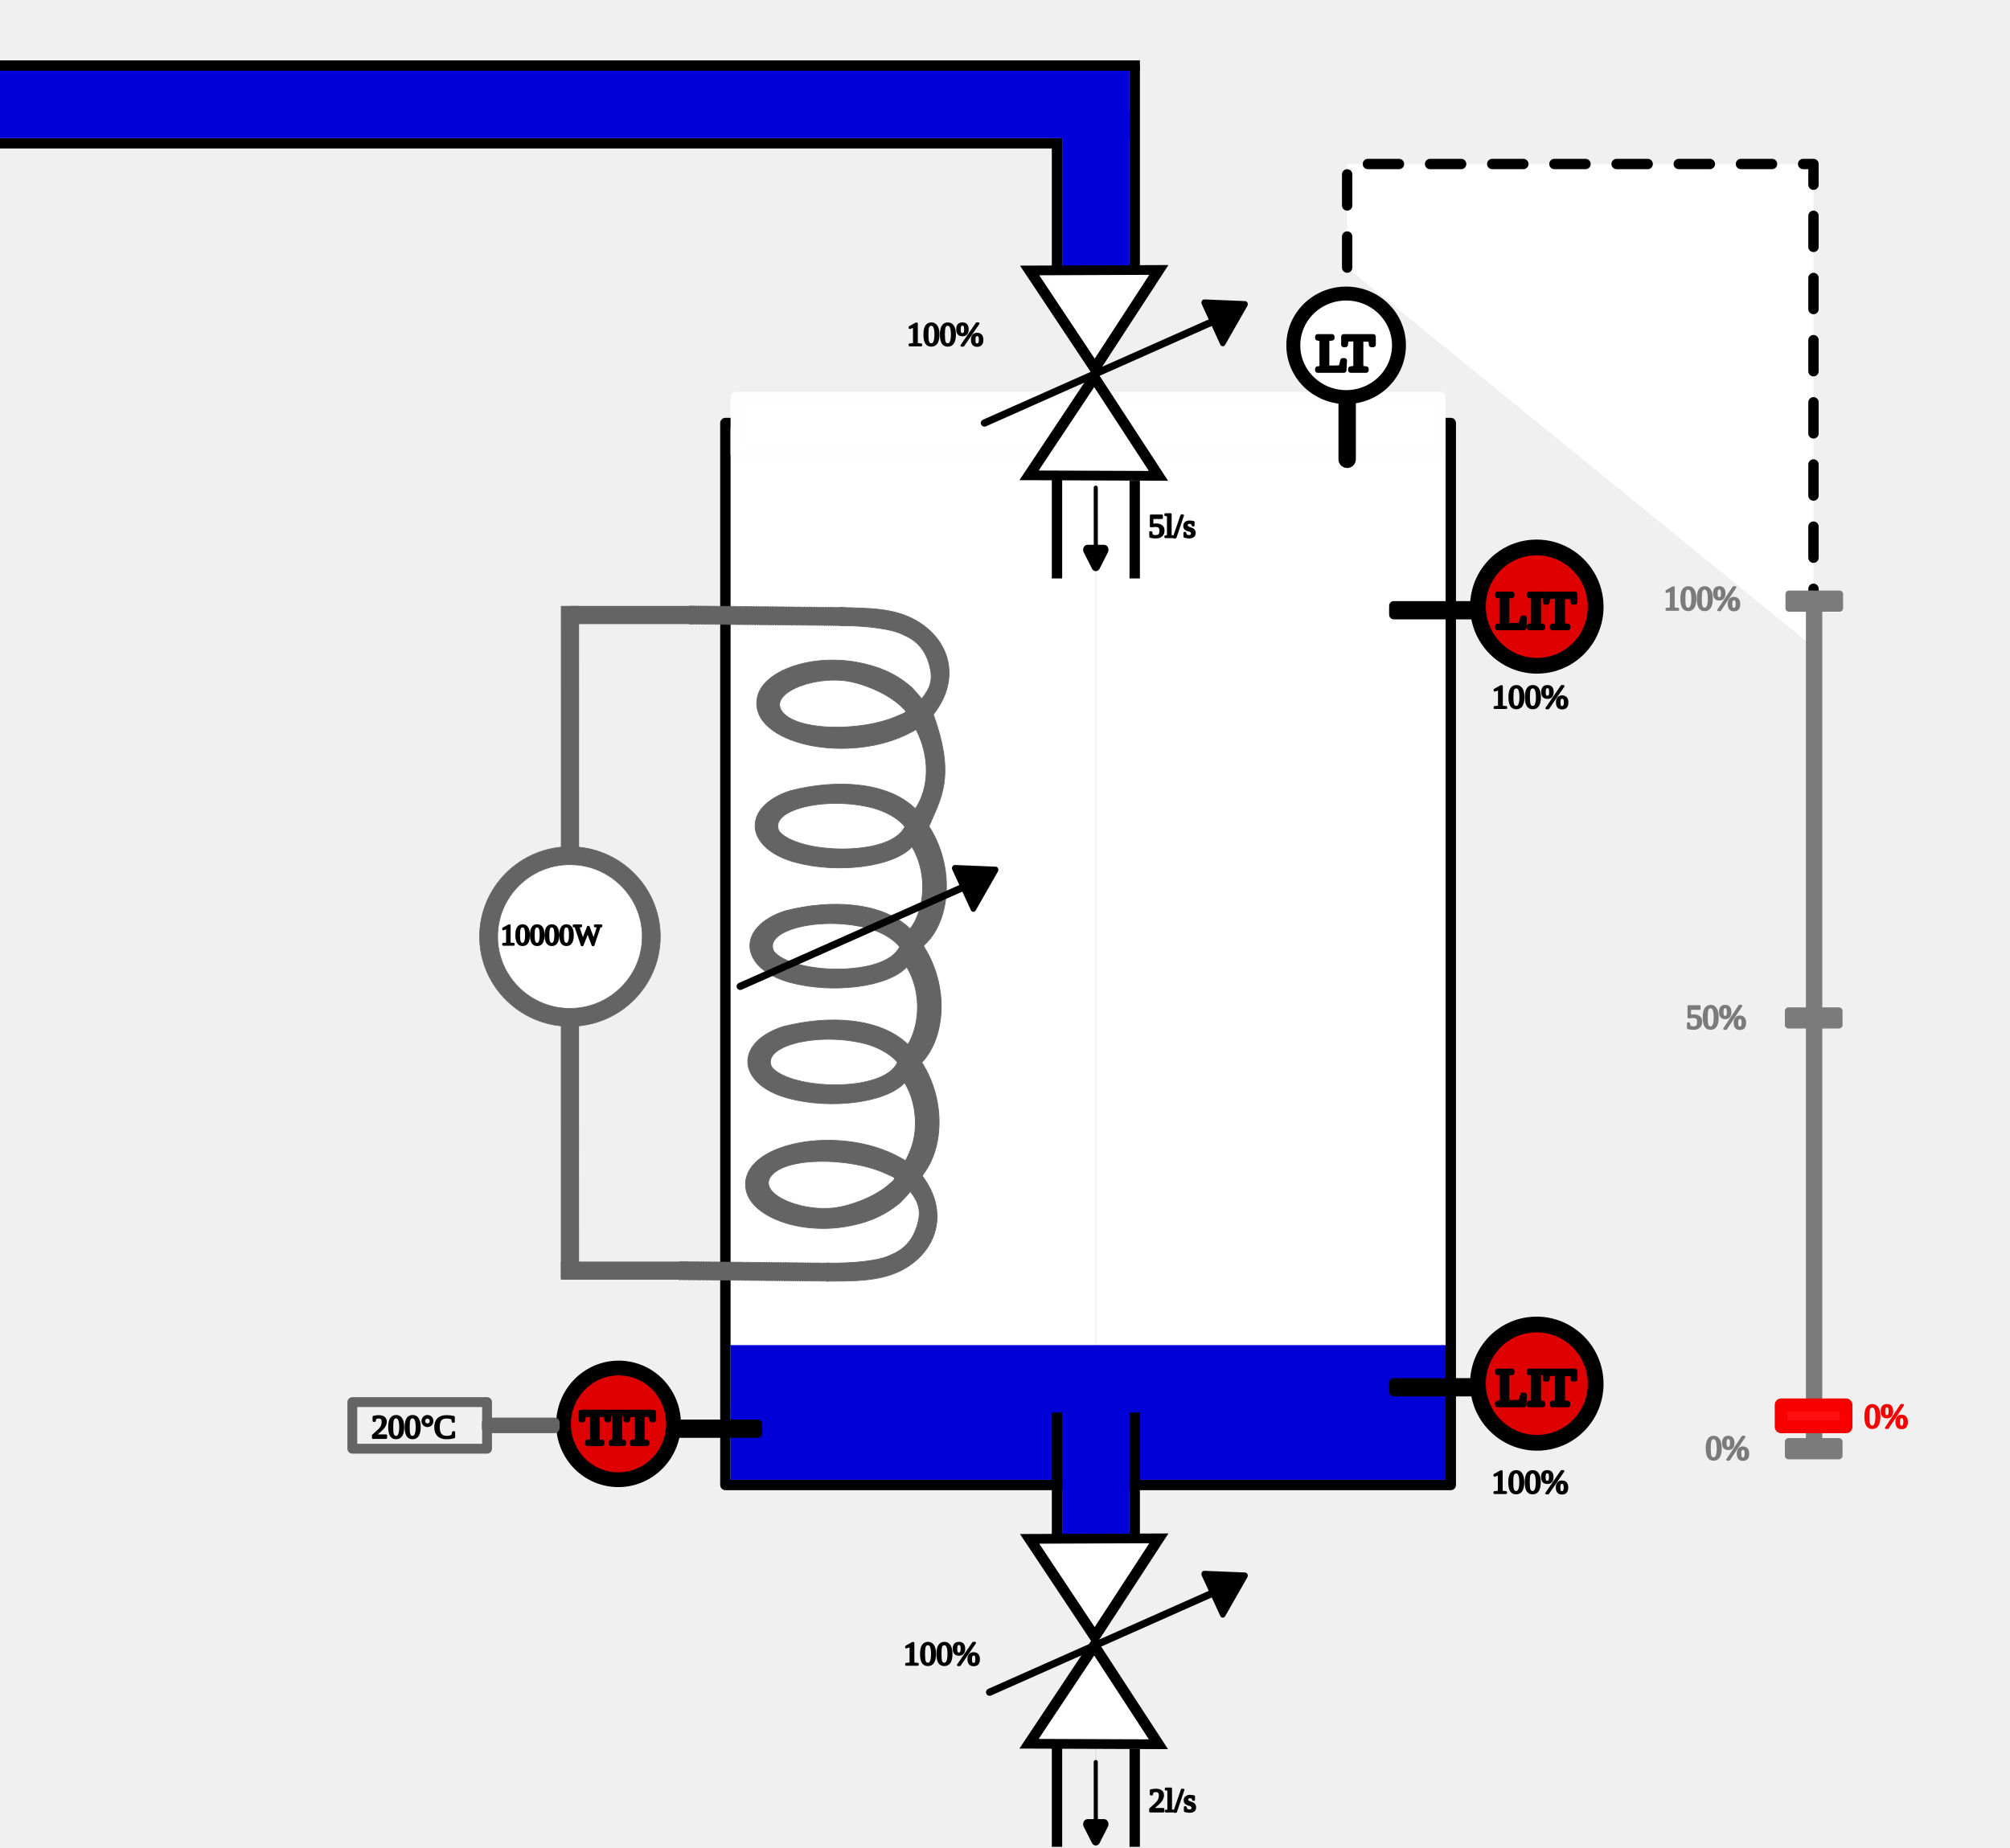
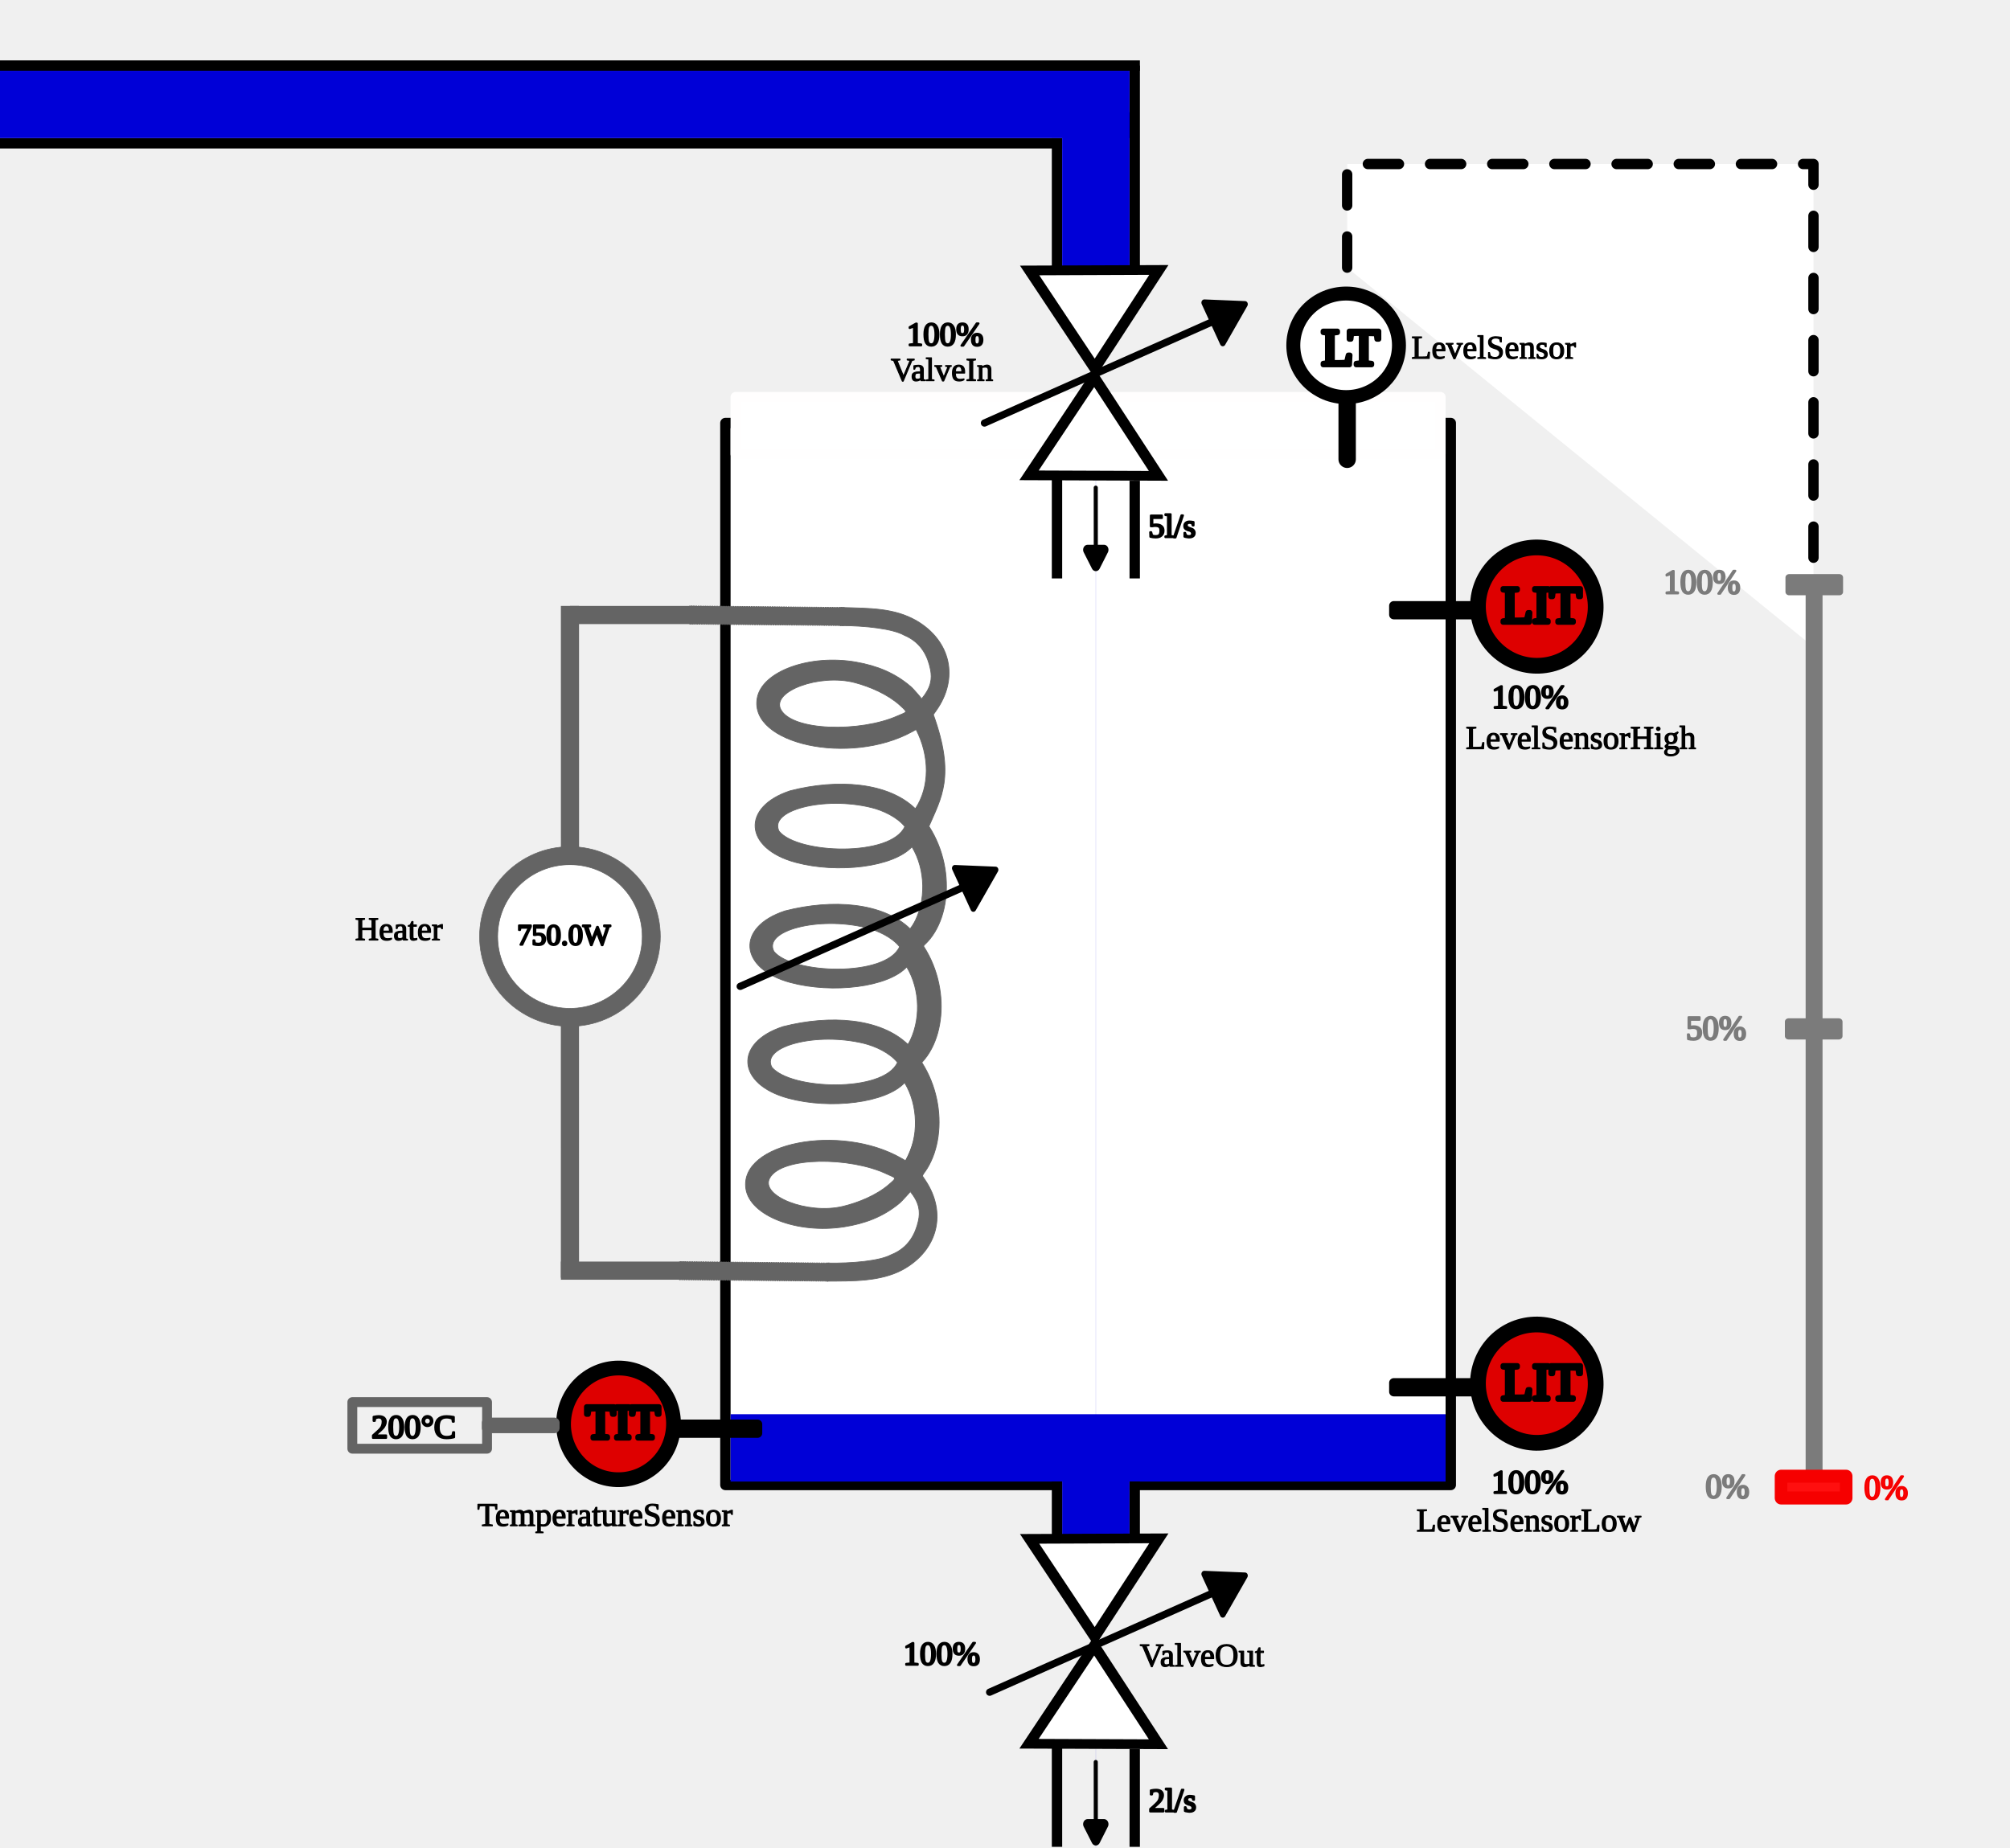
<svg xmlns="http://www.w3.org/2000/svg" width="193.964mm" height="178.33mm" viewBox="0 0 193.964 178.33" version="1.1" id="svg1" xml:space="preserve">
  <defs id="defs1" />
  <path style="fill:#ffffff;stroke:#000000;stroke-width:1;stroke-linecap:round;stroke-linejoin:round;stroke-dasharray:3, 3;stroke-dashoffset:0;stroke-opacity:1" d="m 130,25.83 v -10 h 45 l 0,46.614" id="path2" />
  <g id="layer1" transform="translate(1.7112467e-7,-21.66978)">
    <rect style="fill:#000000;stroke-width:0.265" id="rect7" width="110" height="1" x="-1.7112467e-07" y="27.5" ry="0" />
    <rect style="fill:#000000;stroke-width:0.265" id="rect8" width="102.5" height="1" x="-1.7112467e-07" y="35" />
    <rect style="fill:#000000;stroke-width:0.265" id="rect9" width="1" height="19.5" x="109" y="28" />
    <rect style="fill:#000000;stroke-width:0.265" id="rect10" width="1" height="12.5" x="101.5" y="35" />
    <rect style="fill:#ffffff;fill-opacity:1;stroke:#000000;stroke-width:1.002;stroke-linecap:butt;stroke-linejoin:round;stroke-dasharray:none;stroke-opacity:1" id="rect13" width="70" height="102.5" x="70" y="62.5" ry="1.4210855e-14" />
    <rect style="fill:#000000;stroke-width:0.184" id="rect9-5" width="1" height="9.429" x="109" y="68.071" />
    <rect style="fill:#000000;stroke-width:0.232" id="rect10-5" width="1" height="9.615" x="101.5" y="67.885" />
    <rect style="fill:#000000;stroke-width:0.184" id="rect9-5-1" width="1" height="9.429" x="109" y="190.498" />
    <rect style="fill:#000000;stroke-width:0.232" id="rect10-5-6" width="1" height="9.615" x="101.5" y="190.311" />
    <rect style="fill:#ffffff;fill-opacity:1;stroke:#fffefe;stroke-width:1.002;stroke-linecap:butt;stroke-linejoin:round;stroke-dasharray:none;stroke-opacity:1" id="rect16" width="68" height="5.5" x="71" y="60" ry="0" />
+     <rect style="fill:#ffffff;fill-opacity:1;stroke-width:0.253" id="rect10-2-5" width="1.757" height="6.49" x="164" y="-108.99" transform="rotate(90)" />
  </g>
  <g id="heatingCoilValue" style="fill:#ffffff;fill-opacity:1">
    <ellipse style="fill:#ffffff;fill-opacity:1;stroke:#ffffff;stroke-width:0;stroke-linecap:round;stroke-linejoin:round;stroke-dasharray:none;stroke-opacity:1" id="heatingCoilOn" cx="55" cy="112.077" rx="6.977" ry="6.923" transform="translate(1.7112467e-7,-21.66978)" />
  </g>
  <g id="WaterGroup" transform="translate(1.7112467e-7,-21.66978)" style="fill:#0000d7;fill-opacity:1">
-     <rect style="fill:#0000d7;fill-opacity:1;stroke:#fffefe;stroke-width:0;stroke-linecap:butt;stroke-linejoin:round;stroke-dasharray:none;stroke-opacity:1" id="water4" width="69" height="7" x="70.5" y="157.5" />
-     <rect style="fill:#0000d7;fill-opacity:1;stroke:#fffefe;stroke-width:0;stroke-linecap:butt;stroke-linejoin:round;stroke-dasharray:none;stroke-opacity:1" id="waterInVat" width="69" height="6.5" x="70.5" y="151.5" />
+     <rect style="fill:#0000d7;fill-opacity:1;stroke:#fffefe;stroke-width:0;stroke-linecap:butt;stroke-linejoin:round;stroke-dasharray:none;stroke-opacity:1" id="waterInVat" width="69" height="6.5" x="70.5" y="158.17" />
    <rect style="fill:#0000d7;fill-opacity:1;stroke:#fffefe;stroke-width:0;stroke-linecap:butt;stroke-linejoin:round;stroke-dasharray:none;stroke-opacity:1" id="water3" width="6.5" height="15" x="102.5" y="32.5" />
    <rect style="fill:#0000d7;fill-opacity:1;stroke:#fffefe;stroke-width:0;stroke-linecap:butt;stroke-linejoin:round;stroke-dasharray:none;stroke-opacity:1" id="water2" width="109" height="6.5" x="0" y="28.5" />
    <rect style="fill:#0000d7;fill-opacity:1;stroke:#fffefe;stroke-width:0;stroke-linecap:butt;stroke-linejoin:round;stroke-dasharray:none;stroke-opacity:1" id="waterValveOut" width="0.008" height="9.502" x="105.745" y="190.498" />
-     <rect style="fill:#0000d7;fill-opacity:1;stroke:#fffefe;stroke-width:0;stroke-linecap:butt;stroke-linejoin:round;stroke-dasharray:none;stroke-opacity:1" id="waterValveIn" width="0.008" height="95.702" x="105.745" y="68.061" />
-     <rect style="fill:#0000d7;fill-opacity:1;stroke:#fffefe;stroke-width:0;stroke-linecap:butt;stroke-linejoin:round;stroke-dasharray:none;stroke-opacity:1" id="water1" width="6.5" height="7.426" x="102.5" y="162.5" />
+     <rect style="fill:#0000d7;fill-opacity:1;stroke:#fffefe;stroke-width:0;stroke-linecap:butt;stroke-linejoin:round;stroke-dasharray:none;stroke-opacity:1" id="waterValveIn" width="0.008" height="101.617" x="105.745" y="68.061" />
+     <rect style="fill:#0000d7;fill-opacity:1;stroke:#fffefe;stroke-width:0;stroke-linecap:butt;stroke-linejoin:round;stroke-dasharray:none;stroke-opacity:1" id="waterPipe" width="6.5" height="5.427" x="102.5" y="164.5" />
  </g>
  <g id="valveIn" transform="translate(1.7112467e-7,-21.66978)" style="fill:#ffffff;fill-opacity:1">
    <path style="fill:#ffffff;fill-opacity:1;stroke:#000000;stroke-width:1.497;stroke-dasharray:none;stroke-opacity:1" id="path13" d="m 97.5,32.5 17.455,-0.078 -8.66,15.155 z" transform="matrix(0.7145059,0,0,0.6269726,29.69368,27.39673)" />
    <path style="fill:#ffffff;fill-opacity:1;stroke:#000000;stroke-width:1.497;stroke-dasharray:none;stroke-opacity:1" id="path13-8" d="m 97.5,32.5 17.455,-0.078 -8.66,15.155 z" transform="matrix(0.7154537,0,0,-0.6270935,29.54484,87.9297)" />
  </g>
  <g id="valveOut" transform="translate(1.7112467e-7,-21.66978)" style="fill:#ffffff;fill-opacity:1">
    <path style="fill:#ffffff;fill-opacity:1;stroke:#000000;stroke-width:1.497;stroke-dasharray:none;stroke-opacity:1" id="path13-85" d="m 97.5,32.5 17.455,-0.078 -8.66,15.155 z" transform="matrix(0.7145059,0,0,0.6269726,29.69328,149.8232)" />
    <path style="fill:#ffffff;fill-opacity:1;stroke:#000000;stroke-width:1.497;stroke-dasharray:none;stroke-opacity:1" id="valveOut1" d="m 97.5,32.5 17.455,-0.078 -8.66,15.155 z" transform="matrix(0.7154537,0,0,-0.6270935,29.54444,210.3562)" />
  </g>
  <text xml:space="preserve" style="font-size:3.175px;text-align:start;writing-mode:lr-tb;direction:ltr;text-anchor:start;fill:#000000;fill-opacity:1;stroke:#000000;stroke-width:0.2;stroke-linecap:round;stroke-linejoin:round;stroke-dasharray:none;stroke-opacity:1" x="110.81" y="51.842" id="valveInMaxFlowValue">
    <tspan id="tspan26" style="stroke-width:0.2;stroke-dasharray:none" x="110.81" y="51.842">5l/s</tspan>
  </text>
  <g id="levelIndicatorGroup" transform="matrix(0.9998689,0,0,1.02979,13.7819,-23.85932)">
    <g id="heightline" transform="matrix(1.007236,0,0,0.9021305,-1.166787,7.799604)">
-       <rect style="fill:#7b7b7b;fill-opacity:1;stroke:#7b7b7b;stroke-width:0.709;stroke-linecap:round;stroke-linejoin:round;stroke-opacity:1" id="rect1" width="4.813" height="1.491" x="158.854" y="166.807" />
-       <rect style="fill:#7b7b7b;fill-opacity:1;stroke:#7b7b7b;stroke-width:0.708;stroke-linecap:round;stroke-linejoin:round;stroke-opacity:1" id="rect1-8" width="4.812" height="1.492" x="158.909" y="78.747" />
-       <rect style="fill:#7b7b7b;fill-opacity:1;stroke:#7b7b7b;stroke-width:0.709;stroke-linecap:round;stroke-linejoin:round;stroke-opacity:1" id="rect1-5" width="4.813" height="1.491" x="158.854" y="122.051" />
-       <path style="fill:#878787;fill-opacity:1;stroke:#7b7b7b;stroke-width:1.568;stroke-linecap:round;stroke-linejoin:round;stroke-dasharray:none;stroke-opacity:1" d="m 161.298,167.79 c 0,-87.174 0,-87.174 0,-87.174" id="path29" />
+       <rect style="fill:#7b7b7b;fill-opacity:1;stroke:#7b7b7b;stroke-width:0.709;stroke-linecap:round;stroke-linejoin:round;stroke-opacity:1" id="rect1" width="4.813" height="1.491" x="158.854" y="170.795" />
+       <rect style="fill:#7b7b7b;fill-opacity:1;stroke:#7b7b7b;stroke-width:0.708;stroke-linecap:round;stroke-linejoin:round;stroke-opacity:1" id="rect1-8" width="4.812" height="1.492" x="158.909" y="77.038" />
+       <rect style="fill:#7b7b7b;fill-opacity:1;stroke:#7b7b7b;stroke-width:0.709;stroke-linecap:round;stroke-linejoin:round;stroke-opacity:1" id="rect1-5" width="4.813" height="1.491" x="158.854" y="123.19" />
+       <path style="fill:#878787;fill-opacity:1;stroke:#7b7b7b;stroke-width:1.621;stroke-linecap:round;stroke-linejoin:round;stroke-dasharray:none;stroke-opacity:1" d="m 161.298,171.312 c 0,-93.243 0,-93.243 0,-93.243" id="path29" />
    </g>
-     <rect style="display:inline;fill:#ff0f0f;fill-opacity:1;stroke:#f60000;stroke-width:1.217;stroke-linecap:round;stroke-linejoin:round;stroke-dasharray:none;stroke-opacity:1" id="levelIndicator" width="6.284" height="2.04" x="158.109" y="154.852" />
-     <text xml:space="preserve" style="font-size:3.175px;text-align:start;writing-mode:lr-tb;direction:ltr;text-anchor:start;fill:#ff0f0f;fill-opacity:1;stroke:#f60000;stroke-width:0.2;stroke-linecap:round;stroke-linejoin:round;stroke-dasharray:none;stroke-opacity:1" x="166.127" y="156.979" id="levelValue">
-       <tspan id="tspan29" style="stroke-width:0.2;stroke-dasharray:none" x="166.127" y="156.979">0%</tspan>
+     <rect style="display:inline;fill:#ff0f0f;fill-opacity:1;stroke:#f60000;stroke-width:1.217;stroke-linecap:round;stroke-linejoin:round;stroke-dasharray:none;stroke-opacity:1" id="levelIndicator" width="6.284" height="2.04" x="158.109" y="161.532" />
+     <text xml:space="preserve" style="font-size:3.175px;text-align:start;writing-mode:lr-tb;direction:ltr;text-anchor:start;fill:#ff0f0f;fill-opacity:1;stroke:#f60000;stroke-width:0.2;stroke-linecap:round;stroke-linejoin:round;stroke-dasharray:none;stroke-opacity:1" x="166.127" y="163.659" id="levelValue">
+       <tspan id="tspan29" style="stroke-width:0.2;stroke-dasharray:none" x="166.127" y="163.659">0%</tspan>
    </text>
-     <text xml:space="preserve" style="font-size:3.175px;text-align:start;writing-mode:lr-tb;direction:ltr;text-anchor:start;fill:#7b7b7b;fill-opacity:1;stroke:#7b7b7b;stroke-width:0.2;stroke-linecap:round;stroke-linejoin:round;stroke-dasharray:none;stroke-opacity:1" x="150.816" y="159.951" id="minHoogte">
-       <tspan id="tspan29-1" style="fill:#7b7b7b;fill-opacity:1;stroke:#7b7b7b;stroke-width:0.2;stroke-dasharray:none;stroke-opacity:1" x="150.816" y="159.951">0%</tspan>
+     <text xml:space="preserve" style="font-size:3.175px;text-align:start;writing-mode:lr-tb;direction:ltr;text-anchor:start;fill:#7b7b7b;fill-opacity:1;stroke:#7b7b7b;stroke-width:0.2;stroke-linecap:round;stroke-linejoin:round;stroke-dasharray:none;stroke-opacity:1" x="150.816" y="163.548" id="minHoogte">
+       <tspan id="tspan29-1" style="fill:#7b7b7b;fill-opacity:1;stroke:#7b7b7b;stroke-width:0.2;stroke-dasharray:none;stroke-opacity:1" x="150.816" y="163.548">0%</tspan>
    </text>
-     <text xml:space="preserve" style="font-size:3.175px;text-align:start;writing-mode:lr-tb;direction:ltr;text-anchor:start;fill:#7b7b7b;fill-opacity:1;stroke:#7b7b7b;stroke-width:0.2;stroke-linecap:round;stroke-linejoin:round;stroke-dasharray:none;stroke-opacity:1" x="148.933" y="119.564" id="middenHoogte">
-       <tspan id="tspan29-1-1" style="fill:#7b7b7b;fill-opacity:1;stroke:#7b7b7b;stroke-width:0.2;stroke-dasharray:none;stroke-opacity:1" x="148.933" y="119.564">50%</tspan>
+     <text xml:space="preserve" style="font-size:3.175px;text-align:start;writing-mode:lr-tb;direction:ltr;text-anchor:start;fill:#7b7b7b;fill-opacity:1;stroke:#7b7b7b;stroke-width:0.2;stroke-linecap:round;stroke-linejoin:round;stroke-dasharray:none;stroke-opacity:1" x="148.933" y="120.592" id="middenHoogte">
+       <tspan id="tspan29-1-1" style="fill:#7b7b7b;fill-opacity:1;stroke:#7b7b7b;stroke-width:0.2;stroke-dasharray:none;stroke-opacity:1" x="148.933" y="120.592">50%</tspan>
    </text>
-     <text xml:space="preserve" style="font-size:3.175px;text-align:start;writing-mode:lr-tb;direction:ltr;text-anchor:start;fill:#7b7b7b;fill-opacity:1;stroke:#7b7b7b;stroke-width:0.2;stroke-linecap:round;stroke-linejoin:round;stroke-dasharray:none;stroke-opacity:1" x="146.779" y="80.323" id="maxHoogte">
-       <tspan id="tspan29-1-2" style="fill:#7b7b7b;fill-opacity:1;stroke:#7b7b7b;stroke-width:0.2;stroke-dasharray:none;stroke-opacity:1" x="146.779" y="80.323">100%</tspan>
+     <text xml:space="preserve" style="font-size:3.175px;text-align:start;writing-mode:lr-tb;direction:ltr;text-anchor:start;fill:#7b7b7b;fill-opacity:1;stroke:#7b7b7b;stroke-width:0.2;stroke-linecap:round;stroke-linejoin:round;stroke-dasharray:none;stroke-opacity:1" x="146.779" y="78.782" id="maxHoogte">
+       <tspan id="tspan29-1-2" style="fill:#7b7b7b;fill-opacity:1;stroke:#7b7b7b;stroke-width:0.2;stroke-dasharray:none;stroke-opacity:1" x="146.779" y="78.782">100%</tspan>
    </text>
  </g>
  <g id="levelSwitchMax" transform="translate(1.7112467e-7,-21.66978)" style="fill:#de0000;fill-opacity:1">
    <rect style="fill:#de0000;fill-opacity:1;stroke:#000000;stroke-width:0.9;stroke-linecap:round;stroke-linejoin:round;stroke-dasharray:none;stroke-opacity:1" id="rect26" width="8.212" height="0.864" x="134.5" y="80.136" />
    <ellipse style="fill:#de0000;fill-opacity:1;stroke:#000000;stroke-width:1.519;stroke-linecap:butt;stroke-linejoin:round;stroke-dasharray:none;stroke-opacity:1" id="LevelMax" cx="92.979" cy="-140.417" rx="5.712" ry="5.678" transform="matrix(0.09068327,0.9958798,-0.9961083,0.08813757,0,0)" />
-     <text xml:space="preserve" style="font-size:4.939px;text-align:start;writing-mode:lr-tb;direction:ltr;text-anchor:start;fill:#000000;fill-opacity:1;stroke:#000000;stroke-width:0.5;stroke-linecap:round;stroke-linejoin:round;stroke-dasharray:none;stroke-opacity:1" x="144.379" y="82.25" id="text28-8-7-5">
-       <tspan id="tspan28-2-1-17" style="font-size:4.939px;fill:#000000;fill-opacity:1;stroke:#000000;stroke-width:0.5;stroke-dasharray:none;stroke-opacity:1" x="144.379" y="82.25">LIT</tspan>
+     <text xml:space="preserve" style="font-size:4.939px;text-align:start;writing-mode:lr-tb;direction:ltr;text-anchor:start;fill:#000000;fill-opacity:1;stroke:#000000;stroke-width:0.5;stroke-linecap:round;stroke-linejoin:round;stroke-dasharray:none;stroke-opacity:1" x="144.908" y="81.721" id="text28-8-7-5">
+       <tspan id="tspan28-2-1-17" style="font-size:4.939px;fill:#000000;fill-opacity:1;stroke:#000000;stroke-width:0.5;stroke-dasharray:none;stroke-opacity:1" x="144.908" y="81.721">LIT</tspan>
    </text>
    <text xml:space="preserve" style="font-size:3.175px;text-align:start;writing-mode:lr-tb;direction:ltr;text-anchor:start;fill:#000000;fill-opacity:1;stroke:#000000;stroke-width:0.2;stroke-linecap:round;stroke-linejoin:round;stroke-dasharray:none;stroke-opacity:1" x="143.952" y="68.33" id="levelSwitchMaxHeight" transform="translate(-1.7112467e-7,21.66978)">
      <tspan id="tspan27-8-1" style="stroke-width:0.2" x="143.952" y="68.33">100%</tspan>
+     </text>
+     <text xml:space="preserve" style="font-size:3.175px;text-align:start;writing-mode:lr-tb;direction:ltr;text-anchor:start;fill:#000000;stroke:#000000;stroke-width:0.1;stroke-linecap:round;stroke-linejoin:round" x="141.442" y="93.942" id="tagLevelSwitchMax">
+       <tspan id="tspan4" style="stroke-width:0.1" x="141.442" y="93.942">LevelSensorHigh</tspan>
    </text>
  </g>
  <g id="levelSwitchMin">
    <rect style="fill:#de0000;fill-opacity:1;stroke:#000000;stroke-width:0.9;stroke-linecap:round;stroke-linejoin:round;stroke-dasharray:none;stroke-opacity:1" id="rect26-15" width="8.212" height="0.864" x="134.5" y="155.136" transform="translate(1.7112467e-7,-21.66978)" />
    <ellipse style="fill:#de0000;fill-opacity:1;stroke:#000000;stroke-width:1.519;stroke-linecap:butt;stroke-linejoin:round;stroke-dasharray:none;stroke-opacity:1" id="LevelMin" cx="167.688" cy="-133.615" rx="5.712" ry="5.678" transform="matrix(0.09068327,0.9958798,-0.9961083,0.08813757,1.7112467e-7,-21.66978)" />
-     <text xml:space="preserve" style="fill:#000000;fill-opacity:1;font-size:4.939px;text-align:start;writing-mode:lr-tb;direction:ltr;text-anchor:start;stroke:#000000;stroke-width:0.5;stroke-linecap:round;stroke-linejoin:round;stroke-dasharray:none;stroke-opacity:1" x="144.379" y="157.25" id="text28-8-7-5-7" transform="translate(1.7112467e-7,-21.66978)">
-       <tspan id="tspan28-2-1-17-6" style="font-size:4.939px;fill:#000000;fill-opacity:1;stroke:#000000;stroke-width:0.5;stroke-dasharray:none;stroke-opacity:1" x="144.379" y="157.25">LIT</tspan>
+     <text xml:space="preserve" style="font-size:4.939px;text-align:start;writing-mode:lr-tb;direction:ltr;text-anchor:start;fill:#000000;fill-opacity:1;stroke:#000000;stroke-width:0.5;stroke-linecap:round;stroke-linejoin:round;stroke-dasharray:none;stroke-opacity:1" x="144.908" y="135.051" id="text28-8-7-5-7">
+       <tspan id="tspan28-2-1-17-6" style="font-size:4.939px;fill:#000000;fill-opacity:1;stroke:#000000;stroke-width:0.5;stroke-dasharray:none;stroke-opacity:1" x="144.908" y="135.051">LIT</tspan>
    </text>
    <text xml:space="preserve" style="font-size:3.175px;text-align:start;writing-mode:lr-tb;direction:ltr;text-anchor:start;fill:#000000;fill-opacity:1;stroke:#000000;stroke-width:0.2;stroke-linecap:round;stroke-linejoin:round;stroke-dasharray:none;stroke-opacity:1" x="143.939" y="144.108" id="levelSwitchMinHeight">
      <tspan id="tspan27-8" style="stroke-width:0.2" x="143.939" y="144.108">100%</tspan>
+     </text>
+     <text xml:space="preserve" style="font-size:3.175px;text-align:start;writing-mode:lr-tb;direction:ltr;text-anchor:start;fill:#000000;stroke:#000000;stroke-width:0.1;stroke-linecap:round;stroke-linejoin:round" x="136.679" y="147.801" id="tagLevelSwitchMin">
+       <tspan id="tspan5" style="stroke-width:0.1" x="136.679" y="147.801">LevelSensorLow</tspan>
    </text>
  </g>
  <g id="ultrasoneLevelmeter" transform="translate(1.7112467e-7,-21.66978)" style="fill:#ffffff;fill-opacity:1">
    <ellipse style="fill:#ffffff;fill-opacity:1;stroke:#000000;stroke-width:1.346;stroke-linecap:butt;stroke-linejoin:round;stroke-dasharray:none;stroke-opacity:1" id="path23" cx="129.902" cy="55" rx="5.098" ry="4.997" />
    <rect style="fill:#ffffff;fill-opacity:1;stroke:#000000;stroke-width:1.678;stroke-linecap:butt;stroke-linejoin:round;stroke-dasharray:none;stroke-opacity:1" id="rect24" width="3.850194e-12" height="5.5" x="130" y="60.5" />
-     <text xml:space="preserve" style="font-size:4.939px;text-align:start;writing-mode:lr-tb;direction:ltr;text-anchor:start;fill:#000000;fill-opacity:1;stroke:#000000;stroke-width:0.5;stroke-linecap:round;stroke-linejoin:round;stroke-dasharray:none;stroke-opacity:1" x="127.017" y="57.4" id="text28-8-7-6-2">
-       <tspan id="tspan28-2-1-1-1" style="font-size:4.939px;fill:#000000;fill-opacity:1;stroke-width:0.5;stroke-dasharray:none" x="127.017" y="57.4">LT</tspan>
+     <text xml:space="preserve" style="font-size:4.939px;text-align:start;writing-mode:lr-tb;direction:ltr;text-anchor:start;fill:#000000;fill-opacity:1;stroke:#000000;stroke-width:0.5;stroke-linecap:round;stroke-linejoin:round;stroke-dasharray:none;stroke-opacity:1" x="127.547" y="56.871" id="text28-8-7-6-2">
+       <tspan id="tspan28-2-1-1-1" style="font-size:4.939px;fill:#000000;fill-opacity:1;stroke-width:0.5;stroke-dasharray:none" x="127.547" y="56.871">LT</tspan>
    </text>
  </g>
  <g id="adjustableValve" transform="translate(1.7112467e-7,-21.66978)">
    <path style="fill:#000000;fill-opacity:1;stroke:#000000;stroke-width:0.7;stroke-linecap:round;stroke-linejoin:round;stroke-opacity:1" id="path7" d="m 118.5,56 -2.451,4.415 -2.598,-4.33 z" transform="matrix(0.7779791,0.04673625,-0.05253541,0.8745128,30.8902,-3.472513)" />
    <text xml:space="preserve" style="font-size:3.175px;text-align:start;writing-mode:lr-tb;direction:ltr;text-anchor:start;fill:#000000;fill-opacity:1;stroke:#000000;stroke-width:0.2;stroke-linecap:round;stroke-linejoin:round;stroke-dasharray:none;stroke-opacity:1" x="87.5" y="33.33" id="adjustableValveInValue" transform="translate(-1.7112466e-7,21.66978)">
      <tspan id="tspan27" style="stroke-width:0.2" x="87.5" y="33.33">100%</tspan>
    </text>
    <path style="fill:#bdff30;stroke:#000000;stroke-width:0.7;stroke-linecap:round;stroke-linejoin:round;stroke-opacity:1" d="M 95,62.5 C 117.5,52.5 117.5,52.5 117.5,52.5" id="path5" />
    <path style="fill:#bdff30;stroke:#000000;stroke-width:0.7;stroke-linecap:round;stroke-linejoin:round;stroke-opacity:1" d="M 95.5,185 C 118,175 118,175 118,175" id="path5-8" />
    <path style="fill:#000000;fill-opacity:1;stroke:#000000;stroke-width:0.7;stroke-linecap:round;stroke-linejoin:round;stroke-opacity:1" id="path7-5" d="m 118.5,56 -2.451,4.415 -2.598,-4.33 z" transform="matrix(0.7779791,0.04673625,-0.05253541,0.8745128,30.8902,119.2425)" />
    <text xml:space="preserve" style="font-size:3.175px;text-align:start;writing-mode:lr-tb;direction:ltr;text-anchor:start;fill:#000000;fill-opacity:1;stroke:#000000;stroke-width:0.2;stroke-linecap:round;stroke-linejoin:round;stroke-dasharray:none;stroke-opacity:1" x="87.169" y="160.682" id="adjustableValveOutValue" transform="translate(-1.7112466e-7,21.66978)">
      <tspan id="tspan27-7" style="stroke-width:0.2" x="87.169" y="160.682">100%</tspan>
    </text>
  </g>
  <g id="flowArrowIn" transform="rotate(89.97054,50.04589,87.21586)">
    <path style="fill:#bdff30;stroke:#000000;stroke-width:0.395;stroke-linecap:round;stroke-linejoin:round;stroke-opacity:1" d="M 9.927,31.502 C 15.5,31.5 15.5,31.5 15.5,31.5" id="path6" />
    <path style="fill:#000000;fill-opacity:1;stroke:#000000;stroke-width:0.7;stroke-linecap:round;stroke-linejoin:round;stroke-opacity:1" id="path8" d="m 20,25.255 -0.654,-1.133 1.308,0 z" transform="matrix(2.3016943e-6,-1.218503,1.388183,2.0203538e-6,-17.55865,55.87)" />
  </g>
  <text xml:space="preserve" style="font-size:3.175px;text-align:start;writing-mode:lr-tb;direction:ltr;text-anchor:start;fill:#000000;fill-opacity:1;stroke:#000000;stroke-width:0.2;stroke-linecap:round;stroke-linejoin:round;stroke-dasharray:none;stroke-opacity:1" x="110.85" y="174.842" id="valveOutMaxFlowValue">
    <tspan id="tspan26-8" style="stroke-width:0.2;stroke-dasharray:none" x="110.85" y="174.842">2l/s</tspan>
  </text>
  <g id="flowArrowOut" transform="rotate(89.97054,-11.48575,148.7159)">
    <path style="fill:#bdff30;stroke:#000000;stroke-width:0.395;stroke-linecap:round;stroke-linejoin:round;stroke-opacity:1" d="M 9.927,31.502 C 15.5,31.5 15.5,31.5 15.5,31.5" id="path6-4" />
    <path style="fill:#000000;fill-opacity:1;stroke:#000000;stroke-width:0.7;stroke-linecap:round;stroke-linejoin:round;stroke-opacity:1" id="path8-5" d="m 20,25.255 -0.654,-1.133 1.308,0 z" transform="matrix(2.3016943e-6,-1.218503,1.388183,2.0203538e-6,-17.55865,55.87)" />
  </g>
  <g id="tempVat" transform="translate(1.7112467e-7,-21.66978)" style="fill:#de0000;fill-opacity:1">
    <ellipse style="fill:#de0000;fill-opacity:1;stroke:#000000;stroke-width:1.426;stroke-linecap:butt;stroke-linejoin:round;stroke-dasharray:none;stroke-opacity:1" id="tempVatIndicator" cx="153.156" cy="73.73" rx="5.391" ry="5.306" transform="matrix(-0.08977328,0.9959622,0.9960288,0.08903124,0,0)" />
-     <text xml:space="preserve" style="font-size:4.586px;text-align:start;writing-mode:lr-tb;direction:ltr;text-anchor:start;fill:#000000;fill-opacity:1;stroke:#000000;stroke-width:0.5;stroke-linecap:round;stroke-linejoin:round;stroke-dasharray:none;stroke-opacity:1" x="56" y="161" id="text28-8">
-       <tspan id="tspan28-2" style="font-size:4.586px;fill:#000000;fill-opacity:1;stroke-width:0.5;stroke-dasharray:none" x="56" y="161">TIT</tspan>
+     <text xml:space="preserve" style="font-size:4.586px;text-align:start;writing-mode:lr-tb;direction:ltr;text-anchor:start;fill:#000000;fill-opacity:1;stroke:#000000;stroke-width:0.5;stroke-linecap:round;stroke-linejoin:round;stroke-dasharray:none;stroke-opacity:1" x="56.529" y="160.471" id="text28-8">
+       <tspan id="tspan28-2" style="font-size:4.586px;fill:#000000;fill-opacity:1;stroke-width:0.5;stroke-dasharray:none" x="56.529" y="160.471">TIT</tspan>
    </text>
    <rect style="fill:#de0000;fill-opacity:1;stroke:#000000;stroke-width:0.9;stroke-linecap:round;stroke-linejoin:round;stroke-dasharray:none;stroke-opacity:1" id="rect26-1" width="8.212" height="0.864" x="64.894" y="159.136" />
  </g>
  <g id="analogValueTemp" transform="translate(1.7112467e-7,-21.66978)">
    <rect style="fill:none;fill-opacity:1;stroke:#646464;stroke-width:1;stroke-linecap:round;stroke-linejoin:round;stroke-dasharray:none;stroke-opacity:1" id="rect3" width="6.5" height="0.5" x="47" y="159" />
    <rect style="fill:none;fill-opacity:1;stroke:#646464;stroke-width:0.949;stroke-linecap:round;stroke-linejoin:round;stroke-dasharray:none;stroke-opacity:1" id="rect2" width="13" height="4.5" x="34" y="157" />
    <text xml:space="preserve" style="font-size:3.175px;text-align:start;writing-mode:lr-tb;direction:ltr;text-anchor:start;fill:#000000;fill-opacity:1;stroke:#000000;stroke-width:0.2;stroke-linecap:round;stroke-linejoin:round;stroke-dasharray:none;stroke-opacity:1" x="35.85" y="160.456" id="tempVatValue">
      <tspan id="tspan28-3" style="stroke-width:0.2" x="35.85" y="160.456">200°C</tspan>
    </text>
  </g>
  <g id="heatingCoil" transform="translate(1.7112467e-7,-21.66978)" style="fill:#646464;fill-opacity:1;stroke:#646464;stroke-opacity:1">
    <path style="fill:#646464;fill-opacity:1;stroke:#646464;stroke-width:0.265;stroke-opacity:1" d="m 10.09,245.317 c 0.202,-10.063 -0.022,-17.826 4.643,-25.244 7.426,-11.482 21.509,-14.39 33.732,-6.965 l 1.513,0.919 c 23.201,-7.671 31.472,-2.846 41.972,0.954 17.227,-9.993 40.92,-7.005 47.511,4.68 -4.106,4.382 -7.43,-0.897 -10.588,0.057 -8.746,-4.247 -20.694,-3.849 -29.157,0.774 7.699,6.066 10.394,24.381 6.315,38.306 -4.996,17.056 -20.662,18.284 -26.9,2.09 -4.711,-15.49 -3.63,-32.202 6.268,-41.353 -8.351,-4.707 -19.809,-4.497 -29.755,0.106 l 0.87,1.361 c 13.038,20.406 5.259,53.638 -11.989,51.22 l -3e-6,-4e-5 C 34.325,270.793 27.638,255.007 30.568,239.654 c 1.296,-6.79 3.845,-12.659 8.893,-17.964 1.263,-1.327 4.655,-3.723 4.598,-3.772 -4.221,-3.024 -7.495,-3.408 -11.026,-2.747 -4.707,0.882 -10.111,3.027 -12.791,8.877 -2.303,3.641 -3.427,12.623 -3.333,21.268 m 31.712,19.084 c 8.18,-3.881 8.317,-26.447 2.007,-38.527 -1.686,-3.228 -1.159,-3.642 -4.073,-0.74 -4.018,4.002 -6.841,9.913 -8.287,14.957 -3.339,11.65 3.601,27.513 10.352,24.309 z m 45.773,0 c 8.483,-6.26 9.31,-36.99 -2.247,-41.467 -3.634,2.656 -6.013,7.396 -7.02,11.164 -4.176,15.629 1.446,34.014 9.267,30.303 z" id="path5333-2" transform="matrix(-0.00343615,0.2569416,-0.2924094,-0.00301936,152.8216,78.44864)" />
    <path style="fill:#646464;fill-opacity:1;stroke:#646464;stroke-width:0.265;stroke-opacity:1" d="m 137.094,216.177 c 17.227,-9.993 40.92,-7.005 47.511,4.68 -4.106,4.382 -7.43,-0.897 -10.588,0.057 -8.746,-4.247 -20.694,-3.849 -29.157,0.774 7.699,6.066 10.394,24.381 6.315,38.306 -4.996,17.056 -20.662,18.284 -26.9,2.09 -4.711,-15.49 -3.63,-32.202 6.268,-41.353 -1.669,-1.014 -10.335,-5.398 6.551,-4.556 z m 2.444,49.42 c 8.483,-6.26 9.31,-36.99 -2.247,-41.467 -3.634,2.656 -6.013,7.396 -7.02,11.164 -4.176,15.629 1.446,34.014 9.267,30.303 z" id="path5333-2-7" transform="matrix(-0.00343615,0.2569416,-0.2924094,-0.00301936,152.8216,78.44864)" />
    <path style="fill:#646464;fill-opacity:1;stroke:#646464;stroke-width:0.265;stroke-opacity:1" d="m 180.569,216.359 c 17.227,-9.993 40.92,-7.005 47.511,4.68 -4.106,4.382 -7.43,-0.897 -10.588,0.057 -8.746,-4.247 -20.694,-3.849 -29.157,0.774 7.699,6.066 10.394,24.381 6.315,38.306 -4.996,17.056 -20.662,18.284 -26.9,2.09 -4.711,-15.49 -3.63,-32.202 6.268,-41.353 -1.669,-1.014 -10.335,-5.398 6.551,-4.556 z m 2.444,49.42 c 8.483,-6.26 9.31,-36.99 -2.247,-41.467 -3.634,2.656 -6.013,7.396 -7.02,11.164 -4.176,15.629 1.446,34.014 9.267,30.303 z" id="path5333-2-7-1" transform="matrix(-0.00343615,0.2569416,-0.2924094,-0.00301936,152.8216,78.44864)" />
    <rect style="opacity:1;fill:#646464;fill-opacity:1;stroke:#646464;stroke-width:0.074;stroke-miterlimit:4;stroke-dasharray:0.149, 0.074;stroke-dashoffset:0;stroke-opacity:1" id="rect5459" width="1.751" height="14.9" x="79.502" y="-82.587" transform="matrix(-0.0141165,0.9999004,-0.9999522,-0.00978071,0,0)" />
    <path style="fill:#646464;fill-opacity:1;stroke:#646464;stroke-width:0.265;stroke-opacity:1" d="m 263.201,246.883 c -0.159,-8.755 0.022,-17.826 -4.643,-25.244 -7.426,-11.482 -21.509,-14.39 -33.732,-6.965 l -1.513,0.919 c -23.201,-7.671 -31.472,-2.846 -41.972,0.954 -0.575,7.764 3.265,4.309 6.551,4.556 8.351,-4.707 19.809,-4.497 29.755,0.106 l -0.87,1.361 c -13.038,20.406 -5.259,53.638 11.989,51.22 v -4e-5 c 10.201,-1.43 16.887,-17.217 13.958,-32.569 -1.296,-6.79 -3.845,-12.659 -8.893,-17.964 -1.263,-1.327 -4.655,-3.723 -4.598,-3.772 4.221,-3.024 7.495,-3.408 11.026,-2.747 4.707,0.882 10.111,3.027 12.791,8.877 2.303,3.641 3.427,12.623 3.332,21.268 m -31.712,19.084 c -8.18,-3.881 -8.317,-26.447 -2.007,-38.527 1.686,-3.228 1.159,-3.642 4.073,-0.74 4.018,4.002 6.841,9.913 8.287,14.957 3.339,11.65 -3.601,27.513 -10.352,24.309 z" id="path5333-2-6" transform="matrix(-0.00343615,0.2569416,-0.2924094,-0.00301936,152.8216,78.44864)" />
    <rect style="opacity:1;fill:#646464;fill-opacity:1;stroke:#646464;stroke-width:0.073;stroke-miterlimit:4;stroke-dasharray:0.146, 0.073;stroke-dashoffset:0;stroke-opacity:1" id="rect5459-7" width="1.751" height="14.451" x="-144.545" y="-82.038" transform="matrix(0.01416649,-0.9998997,-0.9999525,-0.00974619,0,0)" ry="0" />
    <rect style="fill:#646464;fill-opacity:1;stroke:#646464;stroke-width:0;stroke-linecap:butt;stroke-linejoin:round;stroke-dasharray:none;stroke-opacity:1" id="rect23" width="11.937" height="1.752" x="55" y="80.155" />
    <rect style="fill:#646464;fill-opacity:1;stroke:#646464;stroke-width:0;stroke-linecap:butt;stroke-linejoin:round;stroke-dasharray:none;stroke-opacity:1" id="rect23-9" width="24.999" height="1.752" x="120.025" y="-55.859" transform="matrix(1.1762829e-4,1,-0.9999999,4.3920466e-4,0,0)" />
    <rect style="fill:#646464;fill-opacity:1;stroke:#646464;stroke-width:0;stroke-linecap:butt;stroke-linejoin:round;stroke-dasharray:none;stroke-opacity:1" id="rect23-9-8" width="24.999" height="1.752" x="80.179" y="-55.867" transform="matrix(1.1762829e-4,1,-0.9999999,4.3920466e-4,0,0)" />
    <rect style="fill:#646464;fill-opacity:1;stroke:#646464;stroke-width:0;stroke-linecap:butt;stroke-linejoin:round;stroke-dasharray:none;stroke-opacity:1" id="rect23-3" width="11.971" height="1.752" x="54.124" y="143.437" />
    <path d="m 55,103.392 c -4.809,0 -8.721,3.89 -8.721,8.671 0,4.781 3.912,8.671 8.721,8.671 4.809,0 8.721,-3.89 8.721,-8.671 0,-4.781 -3.912,-8.671 -8.721,-8.671 z m 0,15.608 c -3.847,0 -6.977,-3.112 -6.977,-6.937 0,-3.825 3.13,-6.937 6.977,-6.937 3.847,0 6.977,3.112 6.977,6.937 0,3.825 -3.13,6.937 -6.977,6.937 z" id="path1" style="fill:#646464;fill-opacity:1;stroke-width:0.058" />
  </g>
-   <text xml:space="preserve" style="font-size:2.822px;text-align:start;writing-mode:lr-tb;direction:ltr;text-anchor:start;fill:#000000;fill-opacity:1;stroke:#000000;stroke-width:0.2;stroke-linecap:round;stroke-linejoin:round;stroke-dasharray:none;stroke-opacity:1" x="48.311" y="91.182" id="powerValue">
-     <tspan id="tspan28" style="stroke-width:0.2;font-size:2.822px" x="48.311" y="91.182">10000W</tspan>
+   <text xml:space="preserve" style="font-size:2.822px;text-align:start;writing-mode:lr-tb;direction:ltr;text-anchor:start;fill:#000000;fill-opacity:1;stroke:#000000;stroke-width:0.2;stroke-linecap:round;stroke-linejoin:round;stroke-dasharray:none;stroke-opacity:1" x="49.898" y="91.182" id="powerValue">
+     <tspan id="tspan28" style="font-size:2.822px;stroke-width:0.2" x="49.898" y="91.182">750.0W</tspan>
  </text>
-   <rect style="fill:#000000;stroke-width:0.258" id="rect10-2" width="1" height="11.926" x="101.5" y="136.33" />
-   <rect style="fill:#000000;stroke-width:0.207" id="rect9-2" width="1" height="11.926" x="109" y="136.33" />
+   <rect style="fill:#000000;stroke-width:0.172" id="rect10-2" width="1" height="5.257" x="101.5" y="143" />
+   <rect style="fill:#000000;stroke-width:0.137" id="rect9-2" width="1" height="5.257" x="109" y="143" />
  <g id="adjustableHeatingCoil" transform="translate(0.5337456,-2.580847)">
    <path style="fill:#bdff30;stroke:#000000;stroke-width:0.7;stroke-linecap:round;stroke-linejoin:round;stroke-opacity:1" d="m 70.897,119.454 c 22.5,-10 22.5,-10 22.5,-10" id="path5-8-8" transform="translate(1.7112467e-7,-21.66978)" />
    <path style="fill:#000000;fill-opacity:1;stroke:#000000;stroke-width:0.7;stroke-linecap:round;stroke-linejoin:round;stroke-opacity:1" id="path7-5-8" d="m 118.5,56 -2.451,4.415 -2.598,-4.33 z" transform="matrix(0.7779791,0.04673625,-0.05253541,0.8745128,6.287081,32.02686)" />
  </g>
+   <text xml:space="preserve" style="font-size:3.175px;text-align:start;writing-mode:lr-tb;direction:ltr;text-anchor:start;fill:#000000;stroke:#000000;stroke-width:0.1;stroke-linecap:round;stroke-linejoin:round" x="85.967" y="36.743" id="tagValveIn">
+     <tspan id="tspan1" style="stroke-width:0.1" x="85.967" y="36.743">ValveIn</tspan>
+   </text>
+   <text xml:space="preserve" style="font-size:3.175px;text-align:start;writing-mode:lr-tb;direction:ltr;text-anchor:start;fill:#000000;stroke:#000000;stroke-width:0.1;stroke-linecap:round;stroke-linejoin:round" x="110" y="160.83" id="tagValveOut">
+     <tspan id="tspan1-8" style="stroke-width:0.1" x="110" y="160.83">ValveOut</tspan>
+   </text>
+   <text xml:space="preserve" style="font-size:3.175px;text-align:start;writing-mode:lr-tb;direction:ltr;text-anchor:start;fill:#000000;stroke:#000000;stroke-width:0.1;stroke-linecap:round;stroke-linejoin:round" x="34.256" y="90.732" id="tagHeater">
+     <tspan id="tspan2" style="stroke-width:0.1" x="34.256" y="90.732">Heater</tspan>
+   </text>
+   <text xml:space="preserve" style="fill:#000000;fill-opacity:1;font-size:3.175px;text-align:start;writing-mode:lr-tb;direction:ltr;text-anchor:start;stroke:#000000;stroke-width:0.1;stroke-linecap:round;stroke-linejoin:round" x="136.2" y="56.265" id="tagLevelSensor" transform="translate(1.7112467e-7,-21.66978)">
+     <tspan id="tspan4-8" style="stroke-width:0.1" x="136.2" y="56.265">LevelSensor</tspan>
+   </text>
+   <text xml:space="preserve" style="font-size:3.175px;text-align:start;writing-mode:lr-tb;direction:ltr;text-anchor:start;fill:#000000;stroke:#000000;stroke-width:0.1;stroke-linecap:round;stroke-linejoin:round" x="46.058" y="147.272" id="tagTempValue">
+     <tspan id="tspan3" style="stroke-width:0.1" x="46.058" y="147.272">TemperatureSensor</tspan>
+   </text>
</svg>
